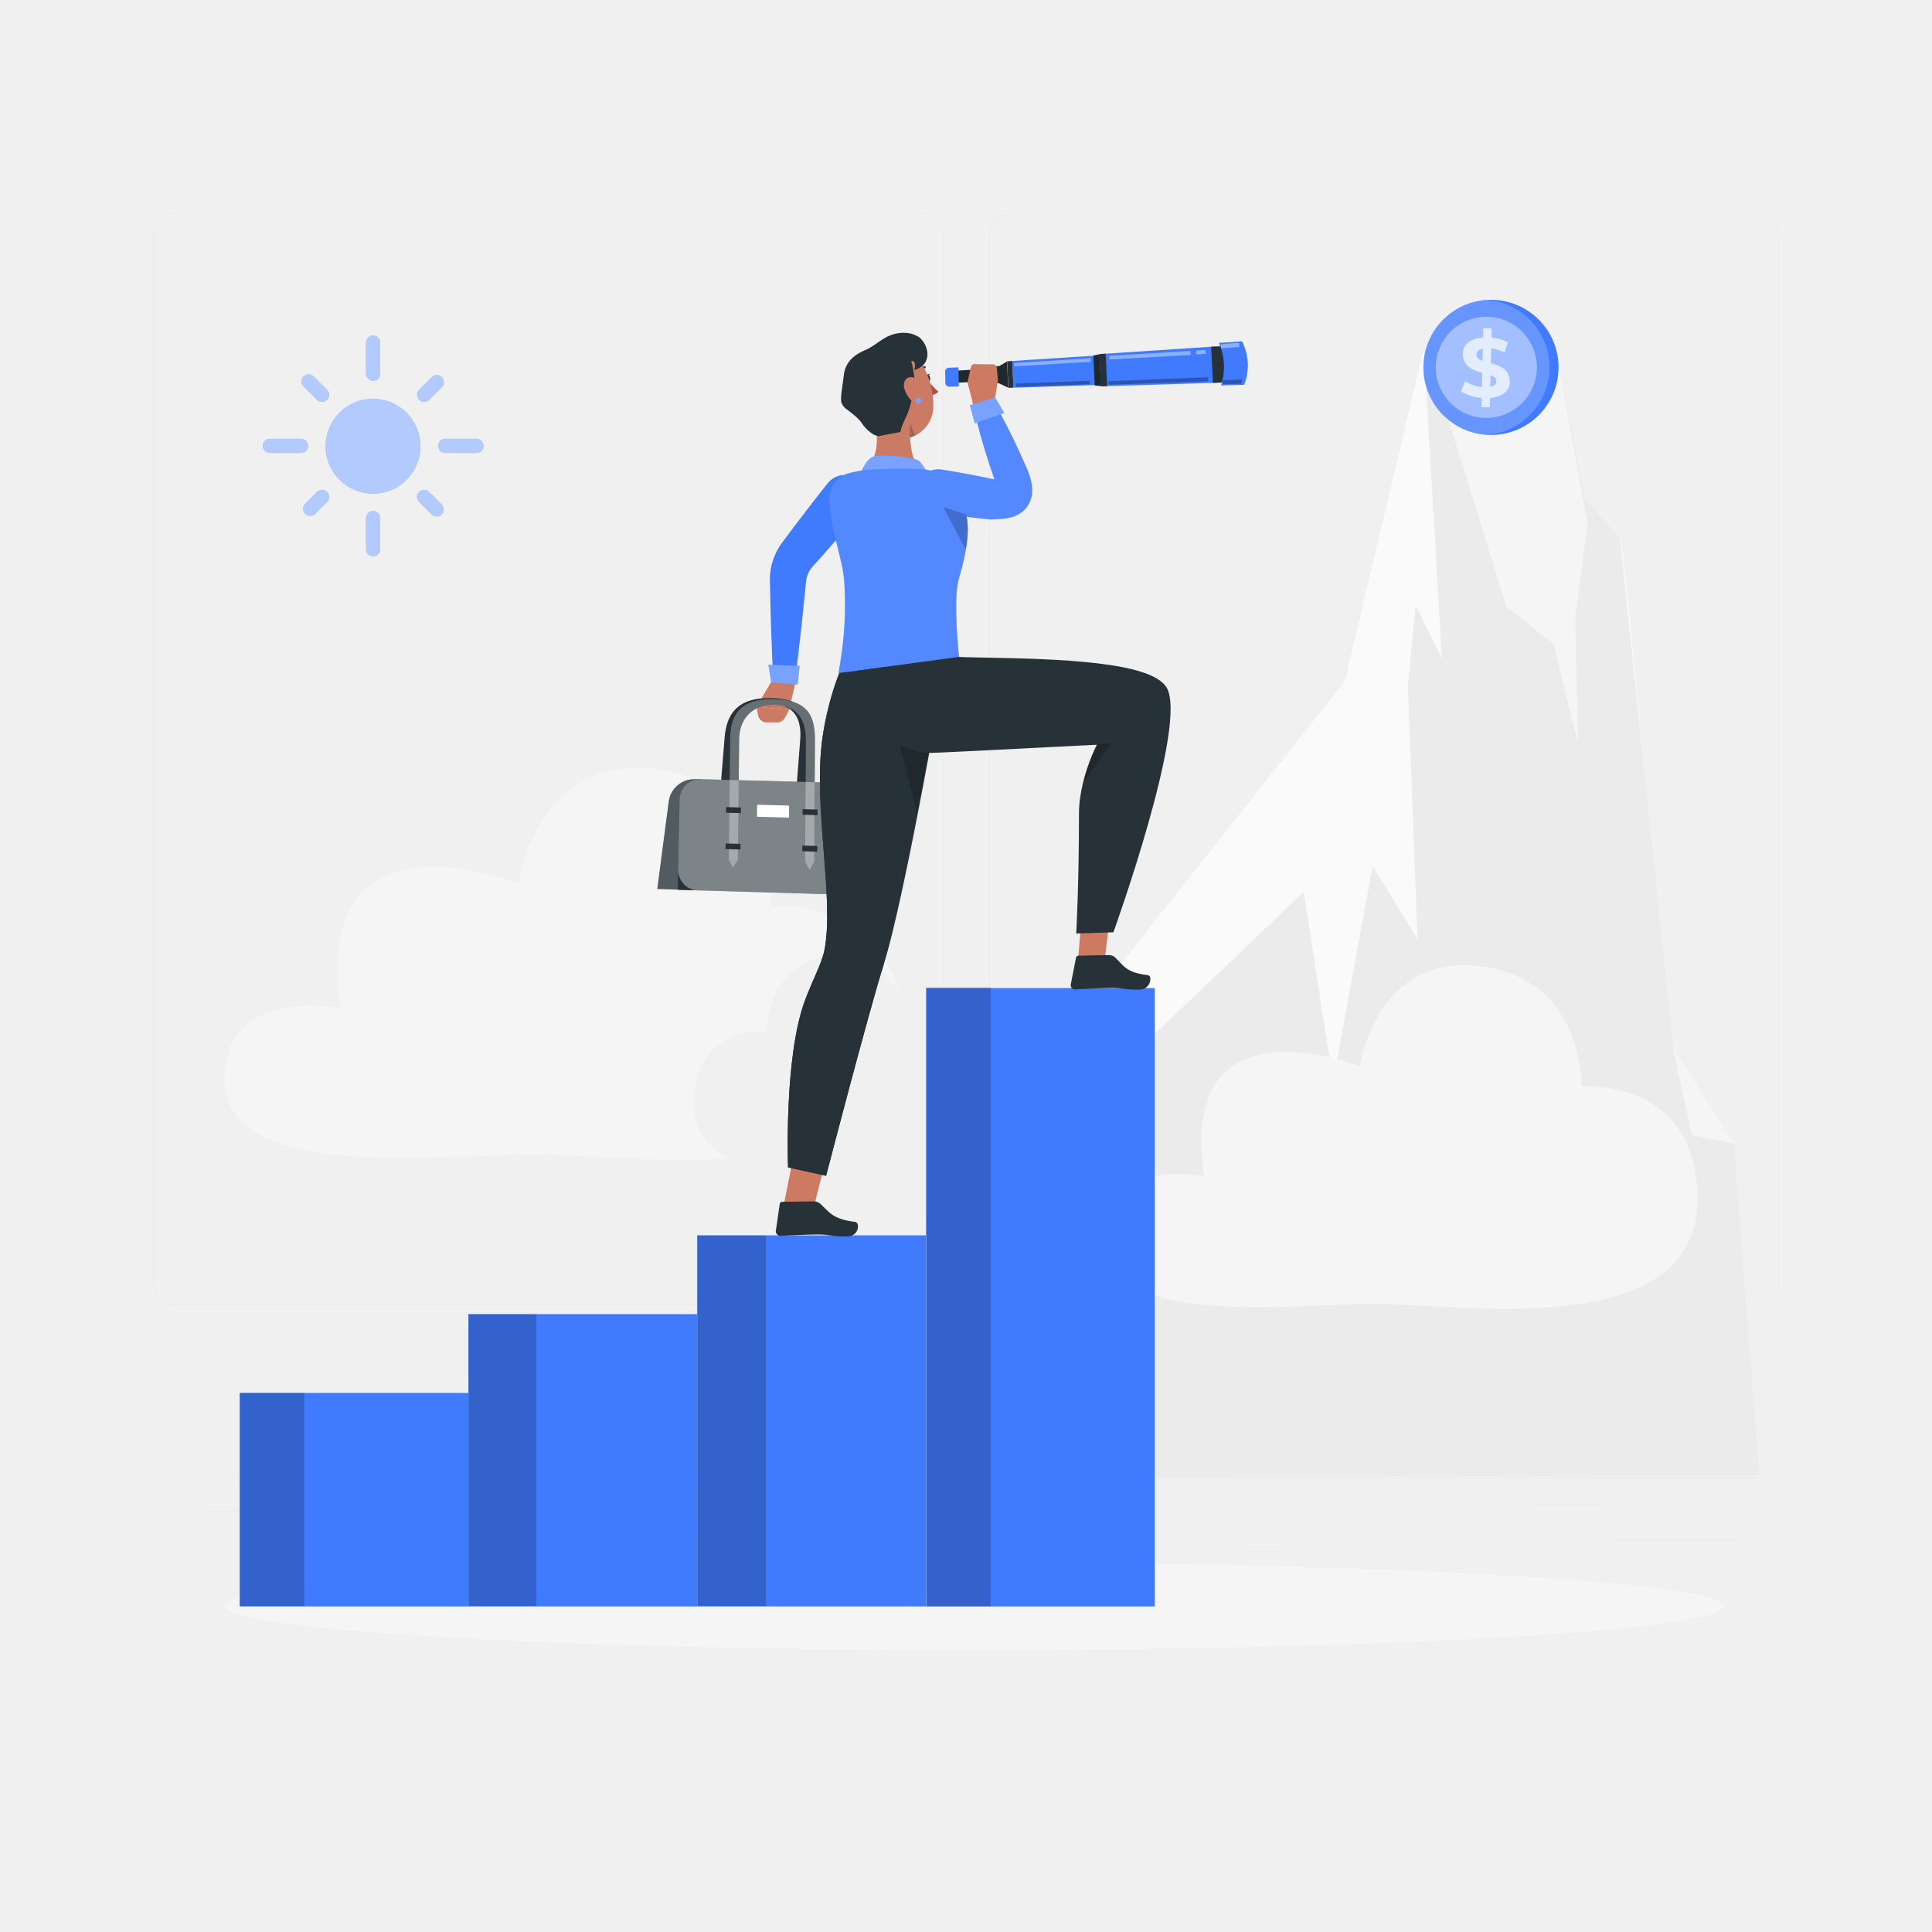
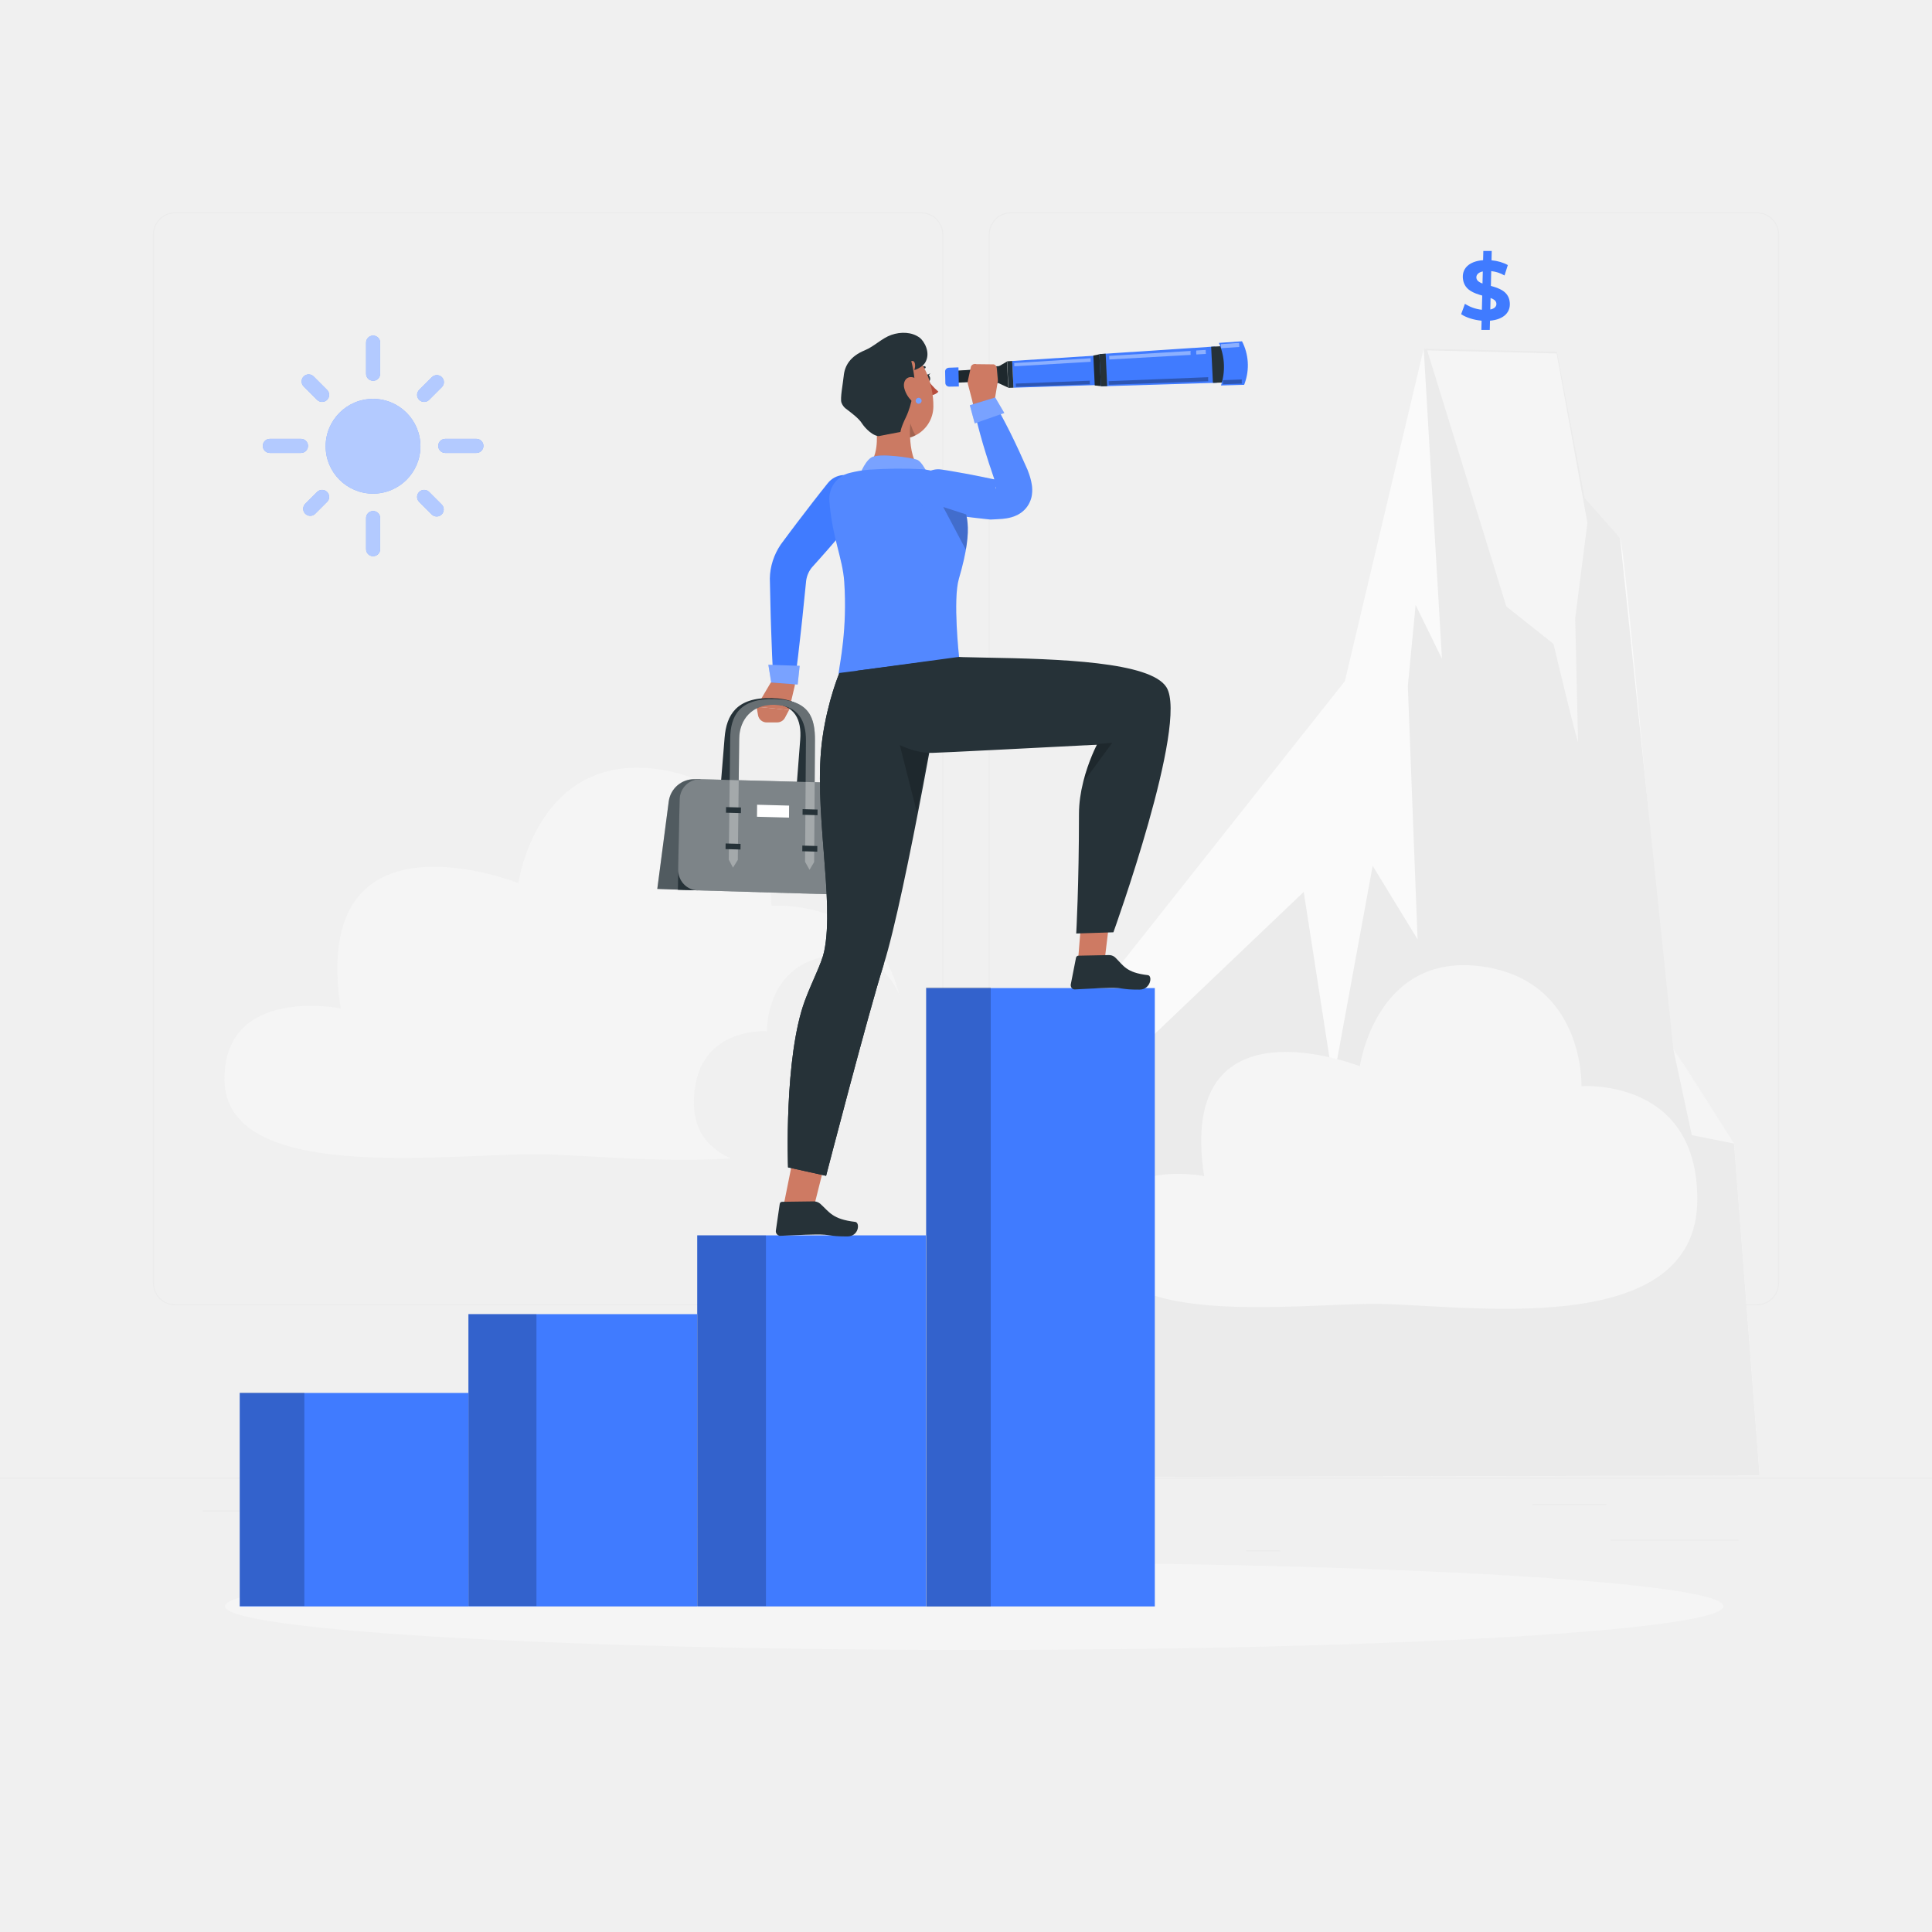
<svg xmlns="http://www.w3.org/2000/svg" version="1.1" x="0px" y="0px" viewBox="0 0 500 500" style="enable-background:new 0 0 500 500;" xml:space="preserve">
  <g id="Background_Complete">
    <rect y="382.398" style="fill:#EBEBEB;" width="500" height="0.25" />
    <g>
      <path style="fill:#EBEBEB;" d="M238.401,337.8H45.302c-3.147,0-5.708-2.561-5.708-5.708V60.66c0-3.147,2.561-5.708,5.708-5.708    h193.099c3.146,0,5.707,2.561,5.707,5.708v271.432C244.108,335.239,241.547,337.8,238.401,337.8z M45.302,55.203    c-3.01,0-5.458,2.448-5.458,5.458v271.432c0,3.01,2.448,5.458,5.458,5.458h193.099c3.009,0,5.457-2.448,5.457-5.458V60.66    c0-3.009-2.448-5.458-5.457-5.458H45.302z" />
      <g>
        <path style="fill:#EBEBEB;" d="M454.698,337.8H261.599c-3.146,0-5.707-2.561-5.707-5.708V60.66c0-3.147,2.561-5.708,5.707-5.708     h193.099c3.148,0,5.708,2.561,5.708,5.708v271.432C460.406,335.239,457.845,337.8,454.698,337.8z M261.599,55.203     c-3.009,0-5.457,2.448-5.457,5.458v271.432c0,3.01,2.448,5.458,5.457,5.458h193.099c3.01,0,5.458-2.448,5.458-5.458V60.66     c0-3.009-2.448-5.458-5.458-5.458H261.599z" />
      </g>
    </g>
    <rect y="382.398" style="fill:#EBEBEB;" width="500" height="0.25" />
    <rect x="416.779" y="398.494" style="fill:#EBEBEB;" width="33.122" height="0.25" />
    <rect x="322.527" y="401.208" style="fill:#EBEBEB;" width="8.693" height="0.25" />
    <rect x="396.586" y="389.208" style="fill:#EBEBEB;" width="19.192" height="0.25" />
    <rect x="52.459" y="390.888" style="fill:#EBEBEB;" width="43.193" height="0.25" />
    <rect x="131.471" y="395.111" style="fill:#EBEBEB;" width="93.676" height="0.25" />
    <g>
      <path style="fill:#F0F0F0;" d="M154.367,158.677c12.295,0.033,46.77,5.036,46.77-13.482c0-15.735-16.849-14.577-16.849-14.577    s0.487-13.633-14.525-15.446c-15.396-1.859-17.72,12.871-17.72,12.871s-26.725-9.38-22.659,14.158c0,0-14.815-2.617-14.815,7.98    C114.569,162.024,142.456,158.646,154.367,158.677z" />
      <g>
        <path style="fill:#F5F5F5;" d="M138.876,298.708c24.956,0.075,94.929,11.535,94.929-30.881c0-36.04-34.198-33.388-34.198-33.388     s0.988-31.225-29.481-35.377c-31.25-4.259-35.967,29.481-35.967,29.481s-54.245-21.484-45.99,32.429     c0,0-30.071-5.993-30.071,18.278C58.098,306.373,114.702,298.635,138.876,298.708z" />
        <path style="fill:#F0F0F0;" d="M232.095,302.462c-13.806,0.041-52.516,6.381-52.516-17.084c0-19.938,18.919-18.47,18.919-18.47     s-0.547-17.274,16.309-19.571c17.288-2.356,19.897,16.309,19.897,16.309s30.009-11.885,25.442,17.94     c0,0,16.635-3.315,16.635,10.112C276.782,306.702,245.469,302.422,232.095,302.462z" />
      </g>
      <path style="fill:#F0F0F0;" d="M309.146,204.16c13.77,0.035,52.379,5.314,52.379-14.228c0-16.605-18.87-15.383-18.87-15.383    s0.545-14.386-16.267-16.299c-17.243-1.962-19.846,13.583-19.846,13.583s-29.931-9.898-25.376,14.941    c0,0-16.592-2.761-16.592,8.421C264.575,207.691,295.807,204.126,309.146,204.16z" />
      <g>
        <g>
          <g>
            <path style="fill:#FAFAFA;" d="M268.09,382.282l20.123-130.456l59.841-75.549l20.401-86.04c0,0,49.454,47.788,50.825,49.042       c1.372,1.254,12.259,130.242,13.771,132.211c1.512,1.969,15.72,24.462,15.72,24.462l6.611,85.937L268.09,382.282z" />
            <polygon style="fill:#EBEBEB;" points="268.09,382.282 296.768,269.556 337.404,230.823 345.011,279.851 355.245,224.081        366.867,243.096 364.344,177.536 366.362,156.561 373.181,170.484 368.454,90.236 402.932,91.033 410.108,128.912        419.279,139.278 433.05,271.489 448.771,295.951 455.381,381.888      " />
            <path style="fill:#F5F5F5;" d="M369.355,90.671l20.48,66.268l12.203,9.696c0,0,6.436,26.934,6.363,25.212       s-0.739-31.897-0.739-31.897l3.16-24.622l-7.974-43.859L369.355,90.671z" />
          </g>
          <polygon style="fill:#F5F5F5;" points="433.05,271.489 437.83,293.767 448.771,295.951     " />
        </g>
      </g>
    </g>
    <path style="fill:#F5F5F5;" d="M356.064,337.439c21.873,0.066,83.2,10.11,83.2-27.065c0-31.587-29.973-29.262-29.973-29.262   s0.866-27.367-25.838-31.006c-27.389-3.732-31.523,25.839-31.523,25.839s-47.543-18.83-40.308,28.422   c0,0-26.355-5.253-26.355,16.02C285.266,344.157,334.876,337.375,356.064,337.439z" />
  </g>
  <g id="Background_Simple" style="display:none;">
    <g style="display:inline;">
      <g>
        <path style="fill:#407BFF;" d="M94.287,177.852c7.754-20.771,25.845-37.387,47.199-43.35c21.354-5.963,45.436-1.123,62.83,12.626     c13.953,11.03,23.197,26.832,31.62,42.496c8.423,15.665-0.468,4.604,12.015,17.273c12.483,12.669,30.426,21.447,47.908,18.177     c21.301-3.985,35.467-23.743,46.864-42.175c11.396-18.432,24.195-38.655,44.984-44.773c7.773-2.287,17.858-1.399,21.669,5.751     c3.157,5.92,0.514,13.138-2.149,19.296c-18.047,41.735-36.094,83.471-54.141,125.206c-11.006,25.452-22.72,51.875-43.999,69.656     c-25.632,21.419-61.742,26.793-94.753,21.691c-18.273-2.824-36.536-8.82-50.754-20.642     c-19.153-15.924-28.724-40.206-39.731-62.55c-11.996-24.353-4.51-22.892-19.673-45.41     C79.882,215.046,94.287,177.852,94.287,177.852z" />
        <g style="opacity:0.9;">
          <path style="fill:#FFFFFF;" d="M94.287,177.852c7.754-20.771,25.845-37.387,47.199-43.35      c21.354-5.963,45.436-1.123,62.83,12.626c13.953,11.03,23.197,26.832,31.62,42.496c8.423,15.665-0.468,4.604,12.015,17.273      c12.483,12.669,30.426,21.447,47.908,18.177c21.301-3.985,35.467-23.743,46.864-42.175      c11.396-18.432,24.195-38.655,44.984-44.773c7.773-2.287,17.858-1.399,21.669,5.751c3.157,5.92,0.514,13.138-2.149,19.296      c-18.047,41.735-36.094,83.471-54.141,125.206c-11.006,25.452-22.72,51.875-43.999,69.656      c-25.632,21.419-61.742,26.793-94.753,21.691c-18.273-2.824-36.536-8.82-50.754-20.642      c-19.153-15.924-28.724-40.206-39.731-62.55c-11.996-24.353-4.51-22.892-19.673-45.41      C79.882,215.046,94.287,177.852,94.287,177.852z" />
        </g>
      </g>
    </g>
  </g>
  <g id="Shadow">
    <rect x="104.556" y="390.888" style="fill:#EBEBEB;" width="6.333" height="0.25" />
    <ellipse id="_x3C_Path_x3E__359_" style="fill:#F5F5F5;" cx="252.139" cy="415.693" rx="193.889" ry="11.323" />
  </g>
  <g id="Coin">
-     <g>
-       <g>
-         <g>
-           <path style="fill:#407BFF;" d="M403.35,95.08c0,9.66-7.83,17.49-17.49,17.49c-0.39,0-0.78-0.01-1.17-0.04      c-9.1-0.6-16.31-8.18-16.31-17.45s7.21-16.85,16.31-17.45c0.39-0.03,0.78-0.04,1.17-0.04      C395.52,77.59,403.35,85.42,403.35,95.08z" />
-         </g>
-         <path style="opacity:0.2;fill:#FFFFFF;" d="M401.01,95.08c0,9.27-7.21,16.85-16.32,17.45c-9.1-0.6-16.31-8.18-16.31-17.45     s7.21-16.85,16.31-17.45C393.8,78.23,401.01,85.81,401.01,95.08z" />
-         <ellipse transform="matrix(0.3827 -0.9239 0.9239 0.3827 149.612 414.0689)" style="opacity:0.4;fill:#FFFFFF;" cx="384.655" cy="95.079" rx="13.085" ry="13.085" />
-       </g>
-       <g style="opacity:0.7;">
-         <path style="fill:#FFFFFF;" d="M390.671,97.864c0.506,2.893-1.482,4.828-5.062,5.132l-0.06,2.393h-2.175l0.06-2.393     c-2.101-0.195-4.042-0.847-5.296-1.674l0.985-2.697c1.302,0.849,2.854,1.392,4.381,1.545l0.096-3.675     c-2.129-0.609-4.489-1.413-4.95-4.046c-0.506-2.892,1.523-4.849,5.174-5.112l0.06-2.393h2.175l-0.056,2.415     c1.571,0.151,3.061,0.588,4.219,1.239l-0.854,2.697c-1.046-0.63-2.242-1.001-3.439-1.131l-0.091,3.828     C387.943,94.579,390.233,95.362,390.671,97.864z M383.667,93.383l0.082-3.132c-1.198,0.24-1.776,0.913-1.652,1.74     C382.215,92.665,382.826,93.056,383.667,93.383z M387.246,98.429c-0.11-0.63-0.68-1.023-1.49-1.305l-0.066,2.979     C386.823,99.864,387.391,99.256,387.246,98.429z" />
-       </g>
+     <g style="opacity:1;" transform="translate(0, -20)">
+       <path style="fill:#407BFF;" d="M390.671,97.864c0.506,2.893-1.482,4.828-5.062,5.132l-0.06,2.393h-2.175l0.06-2.393     c-2.101-0.195-4.042-0.847-5.296-1.674l0.985-2.697c1.302,0.849,2.854,1.392,4.381,1.545l0.096-3.675     c-2.129-0.609-4.489-1.413-4.95-4.046c-0.506-2.892,1.523-4.849,5.174-5.112l0.06-2.393h2.175l-0.056,2.415     c1.571,0.151,3.061,0.588,4.219,1.239l-0.854,2.697c-1.046-0.63-2.242-1.001-3.439-1.131l-0.091,3.828     C387.943,94.579,390.233,95.362,390.671,97.864z M383.667,93.383l0.082-3.132c-1.198,0.24-1.776,0.913-1.652,1.74     C382.215,92.665,382.826,93.056,383.667,93.383z M387.246,98.429c-0.11-0.63-0.68-1.023-1.49-1.305l-0.066,2.979     C386.823,99.864,387.391,99.256,387.246,98.429z" />
    </g>
  </g>
  <g id="Metric">
    <g>
      <g>
        <rect x="239.695" y="255.71" style="fill:#407BFF;" width="59.17" height="160.031" />
        <rect x="239.68" y="255.555" style="opacity:0.2;" width="16.72" height="160.218" />
      </g>
      <g>
        <rect x="180.446" y="319.71" style="fill:#407BFF;" width="59.17" height="96.03" />
        <rect x="180.446" y="319.71" style="opacity:0.2;" width="17.78" height="95.93" />
      </g>
      <g>
        <rect x="121.23" y="340.1" style="fill:#407BFF;" width="59.17" height="75.64" />
        <rect x="121.23" y="340.1" style="opacity:0.2;" width="17.6" height="75.54" />
      </g>
      <g>
        <rect x="62.044" y="360.494" style="fill:#407BFF;" width="59.168" height="55.248" />
        <rect x="62.046" y="360.439" style="opacity:0.2;" width="16.72" height="55.2" />
      </g>
    </g>
  </g>
  <g id="Character">
    <g>
      <g>
        <g>
          <path style="fill:#407BFF;" d="M222.918,132.081c-2.81,3.397-5.704,6.725-8.6,10.048l-2.189,2.479l-1.964,2.19      c-0.808,0.953-1.34,2.149-1.529,3.452l-0.659,6.455c-0.221,2.19-0.434,4.379-0.691,6.568c-0.483,4.377-0.986,8.753-1.573,13.125      c-0.206,1.533-1.616,2.608-3.148,2.402c-1.352-0.182-2.347-1.301-2.422-2.614c-0.254-4.4-0.421-8.796-0.57-13.19      c-0.09-2.198-0.135-4.394-0.189-6.59l-0.149-6.702c0.041-3.083,1.059-6.183,2.822-8.785l2.177-2.928l1.973-2.622      c2.653-3.479,5.309-6.951,8.048-10.356c1.936-2.406,5.455-2.787,7.861-0.851c2.406,1.936,2.787,5.455,0.851,7.861      C222.956,132.034,222.928,132.069,222.918,132.081z" />
          <g>
            <path style="fill:#CB7A63;" d="M199.449,176.692l-3.655,6.205l8.414,0.854l1.481-6.3c0.175-0.746-0.304-1.499-1.06-1.629       C203.234,175.583,201.052,175.484,199.449,176.692z" />
            <path style="fill:#CB7A63;" d="M195.794,182.897l0.384,2.195c0.189,1.085,1.133,1.875,2.234,1.872l2.74-0.007       c0.835-0.002,1.6-0.464,1.992-1.201l1.064-2.005L195.794,182.897z" />
          </g>
          <g>
            <g>
              <polygon style="fill:#407BFF;" points="198.854,172.04 206.953,172.317 206.431,177.155 199.59,176.627       " />
            </g>
            <polygon style="opacity:0.3;fill:#FFFFFF;" points="198.854,172.04 206.953,172.317 206.431,177.155 199.59,176.627      " />
          </g>
        </g>
        <g>
          <g>
            <path style="fill:#263238;" d="M207.022,222.837l-1.331,2l-1.018-2.066l2.425-31.398c0.385-4.992-1.298-9.093-7.508-9.244       c-5.808-0.141-9.333,3.827-9.738,8.81l-2.543,31.341l-1.391,1.994l-0.949-2.06l2.559-31.334       c0.473-5.793,3.044-10.441,12.178-10.221c9.15,0.221,10.17,4.966,9.724,10.772L207.022,222.837z" />
          </g>
          <g>
            <g>
              <path style="fill:#263238;" d="M181.285,201.658l-1.606-0.008c-3.344-0.016-6.178,2.459-6.612,5.775l-2.961,22.627        l10.418,0.371L181.285,201.658z" />
              <path style="opacity:0.2;fill:#FFFFFF;" d="M181.285,201.658l-1.606-0.008c-3.344-0.016-6.178,2.459-6.612,5.775        l-2.961,22.627l10.418,0.371L181.285,201.658z" />
            </g>
            <g>
              <g>
                <path style="fill:#263238;" d="M210.7,223.102l-2.354-0.066l0.229-31.398c0.036-4.992-1.934-9.093-8.154-9.244         c-5.818-0.141-9.066,3.827-9.122,8.81l-0.352,31.341l-2.345-0.066l0.368-31.334c0.068-5.793,2.314-10.441,11.463-10.221         c9.166,0.221,10.517,4.966,10.478,10.772L210.7,223.102z" />
              </g>
              <path style="fill:#263238;" d="M221.741,231.648l-46.305-1.374l0.447-23.342c0.044-2.99,2.462-5.349,5.402-5.272l33.713,0.882        c3.808,0.1,6.883,3.309,6.867,7.174L221.741,231.648z" />
              <path style="opacity:0.4;fill:#FFFFFF;" d="M216.61,231.495l-36.085-1.071c-2.812-0.083-5.055-2.483-5.013-5.356l0.371-18.137        c0.044-2.99,2.462-5.349,5.402-5.272l33.713,0.882c3.808,0.1,6.883,3.309,6.867,7.174l-0.102,16.703        C221.751,229.304,219.443,231.579,216.61,231.495z" />
              <g style="opacity:0.3;">
                <path style="fill:#FFFFFF;" d="M210.7,223.102l-1.191,2l-1.162-2.066l0.229-31.398c0.036-4.992-1.934-9.093-8.154-9.244         c-5.818-0.141-9.066,3.827-9.122,8.81l-0.352,31.341l-1.251,1.994l-1.093-2.061l0.368-31.334         c0.068-5.793,2.314-10.441,11.463-10.221c9.166,0.221,10.517,4.966,10.478,10.772L210.7,223.102z" />
              </g>
              <polygon style="fill:#263238;" points="191.744,210.434 187.885,210.329 187.902,208.876 191.76,208.98       " />
              <polygon style="fill:#263238;" points="191.64,219.855 187.772,219.747 187.79,218.288 191.656,218.395       " />
              <polygon style="fill:#263238;" points="211.576,210.969 207.701,210.865 207.712,209.408 211.585,209.512       " />
              <polygon style="fill:#263238;" points="211.514,220.41 207.631,220.302 207.642,218.839 211.523,218.947       " />
              <polygon style="fill:#FFFFFF;" points="204.193,211.598 195.907,211.374 195.938,208.265 204.218,208.487       " />
            </g>
          </g>
        </g>
        <g>
          <g>
            <g>
              <path style="fill:#263238;" d="M239.941,96.992c0.319-0.061,0.658,0.271,0.762,0.753c0.103,0.482-0.064,0.934-0.382,0.995        c-0.319,0.061-0.658-0.271-0.761-0.753C239.43,97.489,239.622,97.053,239.941,96.992z" />
              <path style="fill:#263238;" d="M239.998,97.396c0.326-0.152,0.625-0.492,0.756-0.827c-0.279,0.261-0.662,0.406-1.044,0.397        C239.856,97.048,239.99,97.228,239.998,97.396z" />
              <path style="fill:#B74D3C;" d="M240.636,102.29c0.84,0.035,1.651-0.304,2.217-0.925c-1.225-1.064-2.298-2.289-3.192-3.643        L240.636,102.29z" />
              <path style="fill:#263238;" d="M237.263,96.203c0.463-0.581,1.179-0.903,1.921-0.864l0,0c0.031,0.01,0.063,0.015,0.096,0.014        c0.163-0.003,0.292-0.138,0.289-0.301c-0.003-0.163-0.138-0.292-0.3-0.289c-0.928-0.075-1.835,0.303-2.434,1.016        c-0.046,0.053-0.07,0.121-0.07,0.192c0,0.163,0.132,0.295,0.295,0.295C237.133,96.272,237.205,96.249,237.263,96.203z" />
              <path style="fill:#CB7A63;" d="M234.218,125.103c-8.319,0.089-9.594-4.439-9.594-4.439c2.471-2.426,2.594-6.866,2.069-10.824        c0.637,0.895,1.431,1.677,2.471,2.37c1.99,1.308,6.307-0.794,6.307-0.794c0.011,0,0,0.738,0.056,1.8        c0.134,2.594,0.704,7.145,3.064,7.85C238.591,121.067,243.388,125.003,234.218,125.103z" />
              <path style="fill:#CB7A63;" d="M235.593,112.091c-0.088,0.382-0.177,0.765-0.23,1.17c-0.034,0.023-0.069,0.035-0.104,0.036        c-1.948,0.484-4.102,0.218-6.092-1.09c-1.048-0.694-1.842-1.471-2.476-2.366c-0.126-1.004-0.31-1.985-0.494-2.885l9.059,4.954        L235.593,112.091z" />
              <g>
                <path style="fill:#CB7A63;" d="M241.554,105.299c-0.059,3.076-1.742,5.672-4.096,7.084l-0.012,0         c-0.011,0.012-0.023,0.012-0.035,0.012c-0.632,0.4-1.322,0.685-2.048,0.866c-0.034,0.023-0.069,0.035-0.104,0.036         c-1.948,0.484-4.102,0.218-6.092-1.09c-1.048-0.694-1.842-1.471-2.476-2.366c-1.631-2.237-2.311-5.223-3.477-9.419         c-0.36-1.233-0.432-2.538-0.203-3.801c0.818-4.517,5.144-7.512,9.65-6.694C238.984,91.05,241.678,99.679,241.554,105.299z" />
                <path style="opacity:0.2;" d="M237.003,112.546c-0.582,0.369-0.872,0.514-1.476,0.671c-0.056-1.062-0.044-1.8-0.056-1.8         c0.056-0.928,0.123-1.856,0.123-1.856C235.594,109.594,236.567,112.546,237.003,112.546z" />
              </g>
              <path style="fill:#263238;" d="M239.369,93.954c-0.677,1.076-2.809,1.986-2.737,1.736c0.367-0.893,0.299-2.607-0.808-2.206        c0.306,0.683,1.224,5.818,0.808,6.441c-0.228,0.341-0.443,4.449-2.192,8.071c-1.395,2.89-1.395,3.786-1.395,3.786        l-5.679,1.096c-2.126-0.266-4.106-2.982-4.281-3.283c-0.742-1.277-3.011-2.954-4.191-3.841        c-0.51-0.384-0.909-0.949-1.125-1.555c-0.389-1.09,0.406-5.018,0.579-6.865c0.249-2.657,1.644-5.115,5.498-6.693        c2.383-0.976,4.388-3.117,6.819-3.964c2.432-0.847,5.324-0.809,7.378,0.744C239.053,88.185,241.066,91.257,239.369,93.954z" />
              <path style="fill:#CB7A63;" d="M236.402,97.694c1.75,0.513,2.662,3.091,2.737,4.729c0.085,1.809-1.123,2.952-2.7,1.741        c-1.188-0.933-2.036-2.23-2.415-3.692C233.596,98.699,234.652,97.18,236.402,97.694z" />
              <g>
                <path style="fill:#407BFF;" d="M238.506,103.718c0,0.422-0.342,0.764-0.764,0.764s-0.764-0.342-0.764-0.764         c0-0.422,0.342-0.764,0.764-0.764S238.506,103.296,238.506,103.718z" />
                <path style="opacity:0.3;fill:#FFFFFF;" d="M238.506,103.718c0,0.422-0.342,0.764-0.764,0.764s-0.764-0.342-0.764-0.764         c0-0.422,0.342-0.764,0.764-0.764S238.506,103.296,238.506,103.718z" />
              </g>
            </g>
            <g id="_x3C_Group_x3E_">
              <g>
                <path style="fill:#407BFF;" d="M222.236,123.663c0,0,1.293-3.989,3.242-5.249c1.95-1.26,10.509,0.047,11.85,0.572         c1.341,0.525,2.695,3.616,2.695,3.616L222.236,123.663z" />
                <path style="opacity:0.3;fill:#FFFFFF;" d="M222.236,123.663c0,0,1.293-3.989,3.242-5.249         c1.95-1.26,10.509,0.047,11.85,0.572c1.341,0.525,2.695,3.616,2.695,3.616L222.236,123.663z" />
                <g>
                  <g>
                    <path style="fill:#407BFF;" d="M241.781,121.959c-1.332-0.219-1.699-0.42-3.225-0.54c-4.592-0.216-9.194-0.166-13.78,0.149           c-1.675,0.12-3.286,0.444-4.885,0.827c-3.285,0.789-5.5,3.85-5.256,7.195c0.682,9.362,3.449,14.855,3.857,21.018           c0.813,12.279-1.146,20.888-1.479,23.754l6.295,0.956c11.244-0.267,18.709-2.684,24.897-5.316l0,0           c0,0-1.622-14.845-0.054-20.194c4.285-14.614,1.503-16.926,0.658-21.11C248.105,125.22,245.307,122.537,241.781,121.959z" />
                    <g>
                      <path style="opacity:0.1;fill:#FFFFFF;" d="M248.151,149.804c-0.514,1.744-0.682,4.495-0.682,7.402            c0,6.038,0.738,12.792,0.738,12.792c-6.184,2.639-13.653,5.054-24.902,5.322l-6.295-0.962            c0.335-2.863,2.292-11.472,1.487-23.75c-0.414-6.161-3.175-11.651-3.858-21.022c-0.246-3.343,1.968-6.407,5.255-7.19            c1.599-0.391,3.209-0.704,4.886-0.827c4.585-0.313,9.18-0.369,13.776-0.157c1.521,0.123,1.89,0.324,3.22,0.548            c3.533,0.581,6.329,3.254,7.033,6.743c0.302,1.498,0.861,2.762,1.241,4.439c0.469,2.035,0.693,4.685-0.09,9.124            C249.604,144.347,249.023,146.818,248.151,149.804z" />
                    </g>
                  </g>
                  <g>
                    <path style="fill:#407BFF;" d="M243.59,121.506c2.298,0.324,4.575,0.783,6.863,1.169c2.28,0.44,4.558,0.892,6.83,1.381           l-0.823-0.065c1.014,0.045,1.906,0.124,2.469,0.159c0.272,0.02,0.463,0.015,0.392,0.056           c-0.014,0.023-0.147,0.065-0.302,0.165c-0.194,0.104-0.428,0.273-0.682,0.533c-0.524,0.525-0.734,1.228-0.719,1.436           c-0.004,0.227,0.068,0.174,0.08-0.002c0.039-0.361-0.038-1.051-0.187-1.761l0.104,0.295           c-1.153-3.328-2.248-6.679-3.251-10.067c-0.973-3.399-1.908-6.813-2.572-10.333c-0.255-1.351,0.634-2.654,1.986-2.909           c1.034-0.195,2.041,0.285,2.57,1.123c1.905,3.034,3.538,6.174,5.133,9.329c1.566,3.167,3.039,6.37,4.454,9.595l0.104,0.295           c0.387,1.02,0.765,2.093,0.992,3.536c0.104,0.724,0.177,1.586,0.012,2.706c-0.153,1.095-0.753,2.664-1.935,3.817           c-0.578,0.579-1.203,0.986-1.798,1.298c-0.568,0.285-1.127,0.487-1.583,0.611c-0.952,0.263-1.667,0.34-2.299,0.405           c-1.248,0.118-2.169,0.123-2.966,0.17l-0.128,0.008l-0.696-0.073c-2.311-0.242-4.617-0.52-6.921-0.811           c-2.295-0.344-4.602-0.616-6.887-1.023c-3.04-0.541-5.066-3.445-4.524-6.486           C237.835,123.093,240.628,121.093,243.59,121.506z" />
                  </g>
                  <g style="opacity:0.1;">
                    <path style="fill:#FFFFFF;" d="M243.59,121.506c2.298,0.324,4.575,0.783,6.863,1.169c2.28,0.44,4.558,0.892,6.83,1.381           l-0.823-0.065c1.014,0.045,1.906,0.124,2.469,0.159c0.272,0.02,0.463,0.015,0.392,0.056           c-0.014,0.023-0.147,0.065-0.302,0.165c-0.194,0.104-0.428,0.273-0.682,0.533c-0.524,0.525-0.734,1.228-0.719,1.436           c-0.004,0.227,0.068,0.174,0.08-0.002c0.039-0.361-0.038-1.051-0.187-1.761l0.104,0.295           c-1.153-3.328-2.248-6.679-3.251-10.067c-0.973-3.399-1.908-6.813-2.572-10.333c-0.255-1.351,0.634-2.654,1.986-2.909           c1.034-0.195,2.041,0.285,2.57,1.123c1.905,3.034,3.538,6.174,5.133,9.329c1.566,3.167,3.039,6.37,4.454,9.595l0.104,0.295           c0.387,1.02,0.765,2.093,0.992,3.536c0.104,0.724,0.177,1.586,0.012,2.706c-0.153,1.095-0.753,2.664-1.935,3.817           c-0.578,0.579-1.203,0.986-1.798,1.298c-0.568,0.285-1.127,0.487-1.583,0.611c-0.952,0.263-1.667,0.34-2.299,0.405           c-1.248,0.118-2.169,0.123-2.966,0.17l-0.128,0.008l-0.696-0.073c-2.311-0.242-4.617-0.52-6.921-0.811           c-2.295-0.344-4.602-0.616-6.887-1.023c-3.04-0.541-5.066-3.445-4.524-6.486           C237.835,123.093,240.628,121.093,243.59,121.506z" />
                  </g>
                </g>
              </g>
            </g>
            <g>
              <g>
                <g>
                  <g>
                    <polygon style="fill:#407BFF;" points="284.943,99.978 314.924,99.059 314.464,89.667 284.543,91.637          " />
                    <polygon style="fill:#407BFF;" points="262.282,100.338 286.526,99.558 286.157,91.857 261.956,93.418          " />
                    <polygon style="fill:#263238;" points="283.325,99.755 284.914,99.923 284.52,91.695 282.955,92.015          " />
                    <polygon style="opacity:0.2;" points="283.325,99.755 284.914,99.923 284.52,91.695 282.955,92.015          " />
                    <polygon style="fill:#263238;" points="284.916,99.979 286.544,99.929 286.141,91.532 284.517,91.639          " />
                    <polygon style="fill:#263238;" points="258.518,99.2 260.924,100.317 260.606,93.57 258.316,94.913          " />
                    <g>
                      <polygon style="fill:#263238;" points="246.198,99.116 253.327,98.745 253.179,95.587 246.053,96.013           " />
                      <polygon style="opacity:0.2;" points="246.198,99.116 253.327,98.745 253.179,95.587 246.053,96.013           " />
                    </g>
                    <polygon style="fill:#263238;" points="252.352,99.383 260.284,99.078 260.076,94.658 252.153,95.127          " />
                    <polygon style="opacity:0.2;" points="258.518,99.2 260.924,100.317 260.606,93.57 258.316,94.913          " />
                    <polygon style="fill:#263238;" points="260.967,100.381 262.282,100.338 261.956,93.418 260.643,93.503          " />
                    <polygon style="fill:#263238;" points="313.903,99.09 318.606,98.922 318.144,89.494 313.445,89.734          " />
                    <g>
                      <path style="fill:#407BFF;" d="M315.989,99.757l6-0.168l0.149-0.415c1.282-3.557,1.027-7.487-0.704-10.848v0l-5.986,0.414            l0.131,0.314C317.001,92.456,317.147,96.257,315.989,99.757L315.989,99.757z" />
                    </g>
                    <g>
                      <g style="opacity:0.4;">
                        <path style="fill:#FFFFFF;" d="M309.598,90.709l2.427-0.15l0.049,1.035l-2.465,0.142             C309.55,91.398,309.57,91.052,309.598,90.709z" />
                        <path style="fill:#FFFFFF;" d="M308.13,90.824c-0.026,0.342-0.042,0.685,0.011,1.021l-21.045,1.192l-0.051-0.935             L308.13,90.824z" />
                      </g>
                      <g style="opacity:0.4;">
                        <polygon style="fill:#FFFFFF;" points="262.469,93.964 262.513,94.803 282.286,93.629 282.243,92.711            " />
                      </g>
                      <g style="opacity:0.4;">
                        <polygon style="fill:#FFFFFF;" points="315.978,89.064 316.037,90.112 320.727,89.803 320.676,88.734            " />
                      </g>
                    </g>
                  </g>
                  <g>
                    <path style="opacity:0.3;enable-background:new    ;" d="M321.384,98.204c-0.03,0.358-0.048,0.717,0.009,1.071           l-4.857,0.166l-0.059-1.049L321.384,98.204z" />
                    <path style="opacity:0.3;enable-background:new    ;" d="M312.686,97.619c-0.028,0.347-0.044,0.695,0.01,1.037           l-25.742,0.92l-0.051-0.934L312.686,97.619z" />
                    <path style="opacity:0.3;enable-background:new    ;" d="M282.049,98.523c-0.02,0.306-0.032,0.615,0.012,0.918           l-19.127,0.672l-0.044-0.841L282.049,98.523z" />
                  </g>
                </g>
                <g>
                  <path style="fill:#407BFF;" d="M244.595,96.133l0.062,3.02c0.01,0.513,0.475,0.922,1.04,0.912l2.451-0.042l-0.102-4.948          l-2.45,0.09C245.032,95.187,244.585,95.619,244.595,96.133z" />
                </g>
              </g>
              <path style="fill:#CE7A63;" d="M257.265,104.511l0.931-5.628c0.039-0.234,0.047-0.472,0.026-0.707l-0.267-2.983        c-0.044-0.386-0.315-0.765-0.735-0.894l-4.496-0.052c-0.593-0.187-1.245,0.097-1.442,0.625l-0.807,3.687        c-0.061,0.276-0.055,0.563,0.017,0.836l1.334,5.077c0.129,0.424,0.52,0.754,1.004,0.847l2.938,0.026        C256.46,105.478,257.124,105.109,257.265,104.511z" />
              <g>
                <polygon style="fill:#407BFF;" points="259.909,106.882 252.264,109.571 250.991,104.874 257.555,102.877        " />
                <polygon style="opacity:0.3;fill:#FFFFFF;" points="259.909,106.882 252.264,109.571 250.991,104.874 257.555,102.877                 " />
              </g>
            </g>
            <path style="opacity:0.2;" d="M249.962,142.267l-5.859-11.059l5.949,1.934C250.521,135.178,250.745,137.828,249.962,142.267z" />
          </g>
          <g>
            <polygon style="fill:#CE7A63;" points="280.167,234.075 278.955,249.096 285.792,249.226 287.668,233.752      " />
            <g>
              <path style="fill:#263238;" d="M286.875,247.174l-7.799,0.158c-0.294,0.006-0.547,0.229-0.608,0.539l-1.343,6.84        c-0.123,0.606,0.234,1.2,0.797,1.327c0.072,0.016,0.146,0.024,0.22,0.024c2.811-0.109,5.309-0.325,8.81-0.391        c4.13-0.082,3.088,0.469,7.944,0.445c2.926-0.018,3.427-3.599,2.184-3.749c-5.686-0.652-6.293-2.481-8.505-4.619        C288.094,247.339,287.489,247.135,286.875,247.174z" />
            </g>
            <g>
              <polygon style="fill:#CE7A63;" points="205.509,298.446 202.744,312.242 210.095,314.487 213.636,300.396       " />
              <path style="fill:#263238;" d="M244.84,170.604c0,0-10.463,61.064-16.146,79.035c-4.046,12.796-14.9,54.66-14.9,54.66        l-9.846-2.183c0,0-1.101-28.496,4.375-43.205c1.868-5.018,4.306-9.545,4.966-12.656c2.82-13.291-2.992-37.403-0.423-55.387        c1.393-9.748,4.368-16.7,4.368-16.7L244.84,170.604z" />
              <path style="fill:#263238;" d="M228.694,249.639c-4.046,12.796-14.9,54.66-14.9,54.66l-9.846-2.183        c0,0-1.101-28.496,4.375-43.205c1.868-5.018,4.306-9.545,4.966-12.656c2.82-13.291-2.992-37.403-0.423-55.387        c1.393-9.748,4.368-16.7,4.368-16.7" />
              <polygon style="opacity:0.2;enable-background:new    ;" points="232.011,189.479 237.278,210.161 241.131,190.378       " />
              <path style="fill:#263238;" d="M288.148,241.28l-9.62,0.31c0,0,0.71-12.59,0.71-30.95c0-2.83,0.44-5.62,1.06-8.12        c1.37-5.61,3.59-9.79,3.59-9.79s-1.03,0.06-2.79,0.14c-5.44,0.28-39.162,2.022-39.822,1.972        c-0.5-0.05-3.564,0.356-9.058-2.322c-10.208-4.977-10.31-18.95-10.31-18.95l26.29-3.57c0,0.02,0.43,0.08,6.76,0.19        c19.19,0.33,42.773,1.073,46.912,7.661C307.691,187.119,288.148,241.28,288.148,241.28z" />
              <g>
                <path style="fill:#263238;" d="M210.463,310.916l-8.067,0.109c-0.304,0.004-0.553,0.229-0.599,0.54l-1.004,6.895         c-0.093,0.611,0.31,1.213,0.9,1.345c0.076,0.017,0.152,0.026,0.229,0.026c2.904-0.092,5.48-0.294,9.101-0.338         c4.273-0.056,3.224,0.494,8.252,0.501c3.029,0.001,3.345-3.611,2.05-3.771c-5.925-0.695-6.658-2.545-9.069-4.717         C211.736,311.09,211.098,310.88,210.463,310.916z" />
              </g>
            </g>
          </g>
        </g>
      </g>
      <path style="opacity:0.2;enable-background:new    ;" d="M280.297,202.52c1.37-5.61,3.59-9.79,3.59-9.79s-1.03,0.06-2.79,0.14    c-0.08-0.03-0.16-0.05-0.26-0.05l7.012-0.59L280.297,202.52z" />
    </g>
  </g>
  <g id="Sun">
    <g>
      <g>
        <g>
          <circle style="fill:#407BFF;" cx="96.542" cy="115.492" r="12.266" />
          <circle style="opacity:0.6;fill:#FFFFFF;" cx="96.542" cy="115.492" r="12.266" />
        </g>
      </g>
      <g>
        <g>
          <g>
            <path style="fill:#407BFF;" d="M96.564,98.549c-1.008,0-1.824-0.816-1.824-1.824V88.67c0-1.008,0.816-1.824,1.824-1.824       c1.008,0,1.824,0.816,1.824,1.824v8.055C98.388,97.732,97.572,98.549,96.564,98.549z" />
          </g>
          <g>
            <path style="fill:#407BFF;" d="M96.564,143.95c-1.008,0-1.824-0.816-1.824-1.824v-8.055c0-1.008,0.816-1.824,1.824-1.824       c1.008,0,1.824,0.816,1.824,1.824v8.055C98.388,143.133,97.572,143.95,96.564,143.95z" />
          </g>
        </g>
        <g>
          <g>
            <path style="fill:#407BFF;" d="M83.36,104.018c-0.467,0-0.934-0.178-1.29-0.534l-3.482-3.482c-0.713-0.713-0.713-1.867,0-2.579       c0.713-0.713,1.868-0.713,2.579,0l3.482,3.482c0.712,0.713,0.712,1.867,0,2.579C84.294,103.84,83.827,104.018,83.36,104.018z" />
          </g>
          <g>
            <path style="fill:#407BFF;" d="M113.014,133.671c-0.467,0-0.933-0.178-1.29-0.534l-3.246-3.246       c-0.713-0.712-0.713-1.867,0-2.579c0.712-0.713,1.867-0.713,2.579,0l3.246,3.246c0.713,0.712,0.713,1.867,0,2.579       C113.947,133.493,113.48,133.671,113.014,133.671z" />
          </g>
        </g>
        <g>
          <g>
            <path style="fill:#407BFF;" d="M77.891,117.222h-8.055c-1.008,0-1.824-0.816-1.824-1.824s0.816-1.824,1.824-1.824h8.055       c1.008,0,1.824,0.816,1.824,1.824S78.899,117.222,77.891,117.222z" />
          </g>
          <g>
            <path style="fill:#407BFF;" d="M123.292,117.222h-8.055c-1.008,0-1.824-0.816-1.824-1.824s0.816-1.824,1.824-1.824h8.055       c1.007,0,1.824,0.816,1.824,1.824S124.3,117.222,123.292,117.222z" />
          </g>
        </g>
        <g>
          <g>
            <path style="fill:#407BFF;" d="M80.29,133.496c-0.467,0-0.933-0.178-1.29-0.534c-0.713-0.712-0.713-1.867,0-2.579l3.07-3.07       c0.711-0.713,1.867-0.713,2.579,0c0.712,0.712,0.712,1.867,0,2.579l-3.07,3.07C81.224,133.318,80.757,133.496,80.29,133.496z" />
          </g>
          <g>
            <path style="fill:#407BFF;" d="M109.768,104.018c-0.467,0-0.933-0.178-1.29-0.534c-0.713-0.712-0.713-1.867,0-2.579       l3.292-3.292c0.713-0.713,1.867-0.713,2.579,0c0.713,0.712,0.713,1.867,0,2.579l-3.292,3.292       C110.701,103.84,110.234,104.018,109.768,104.018z" />
          </g>
        </g>
      </g>
      <g style="opacity:0.6;">
        <g>
          <g>
            <path style="fill:#FFFFFF;" d="M96.564,98.549c-1.008,0-1.824-0.816-1.824-1.824V88.67c0-1.008,0.816-1.824,1.824-1.824       c1.008,0,1.824,0.816,1.824,1.824v8.055C98.388,97.732,97.572,98.549,96.564,98.549z" />
          </g>
          <g>
            <path style="fill:#FFFFFF;" d="M96.564,143.95c-1.008,0-1.824-0.816-1.824-1.824v-8.055c0-1.008,0.816-1.824,1.824-1.824       c1.008,0,1.824,0.816,1.824,1.824v8.055C98.388,143.133,97.572,143.95,96.564,143.95z" />
          </g>
        </g>
        <g>
          <g>
            <path style="fill:#FFFFFF;" d="M83.36,104.018c-0.467,0-0.934-0.178-1.29-0.534l-3.482-3.482c-0.713-0.713-0.713-1.867,0-2.579       c0.713-0.713,1.868-0.713,2.579,0l3.482,3.482c0.712,0.713,0.712,1.867,0,2.579C84.294,103.84,83.827,104.018,83.36,104.018z" />
          </g>
          <g>
            <path style="fill:#FFFFFF;" d="M113.014,133.671c-0.467,0-0.933-0.178-1.29-0.534l-3.246-3.246       c-0.713-0.712-0.713-1.867,0-2.579c0.712-0.713,1.867-0.713,2.579,0l3.246,3.246c0.713,0.712,0.713,1.867,0,2.579       C113.947,133.493,113.48,133.671,113.014,133.671z" />
          </g>
        </g>
        <g>
          <g>
            <path style="fill:#FFFFFF;" d="M77.891,117.222h-8.055c-1.008,0-1.824-0.816-1.824-1.824s0.816-1.824,1.824-1.824h8.055       c1.008,0,1.824,0.816,1.824,1.824S78.899,117.222,77.891,117.222z" />
          </g>
          <g>
            <path style="fill:#FFFFFF;" d="M123.292,117.222h-8.055c-1.008,0-1.824-0.816-1.824-1.824s0.816-1.824,1.824-1.824h8.055       c1.007,0,1.824,0.816,1.824,1.824S124.3,117.222,123.292,117.222z" />
          </g>
        </g>
        <g>
          <g>
            <path style="fill:#FFFFFF;" d="M80.29,133.496c-0.467,0-0.933-0.178-1.29-0.534c-0.713-0.712-0.713-1.867,0-2.579l3.07-3.07       c0.711-0.713,1.867-0.713,2.579,0c0.712,0.712,0.712,1.867,0,2.579l-3.07,3.07C81.224,133.318,80.757,133.496,80.29,133.496z" />
          </g>
          <g>
            <path style="fill:#FFFFFF;" d="M109.768,104.018c-0.467,0-0.933-0.178-1.29-0.534c-0.713-0.712-0.713-1.867,0-2.579       l3.292-3.292c0.713-0.713,1.867-0.713,2.579,0c0.713,0.712,0.713,1.867,0,2.579l-3.292,3.292       C110.701,103.84,110.234,104.018,109.768,104.018z" />
          </g>
        </g>
      </g>
    </g>
  </g>
</svg>
